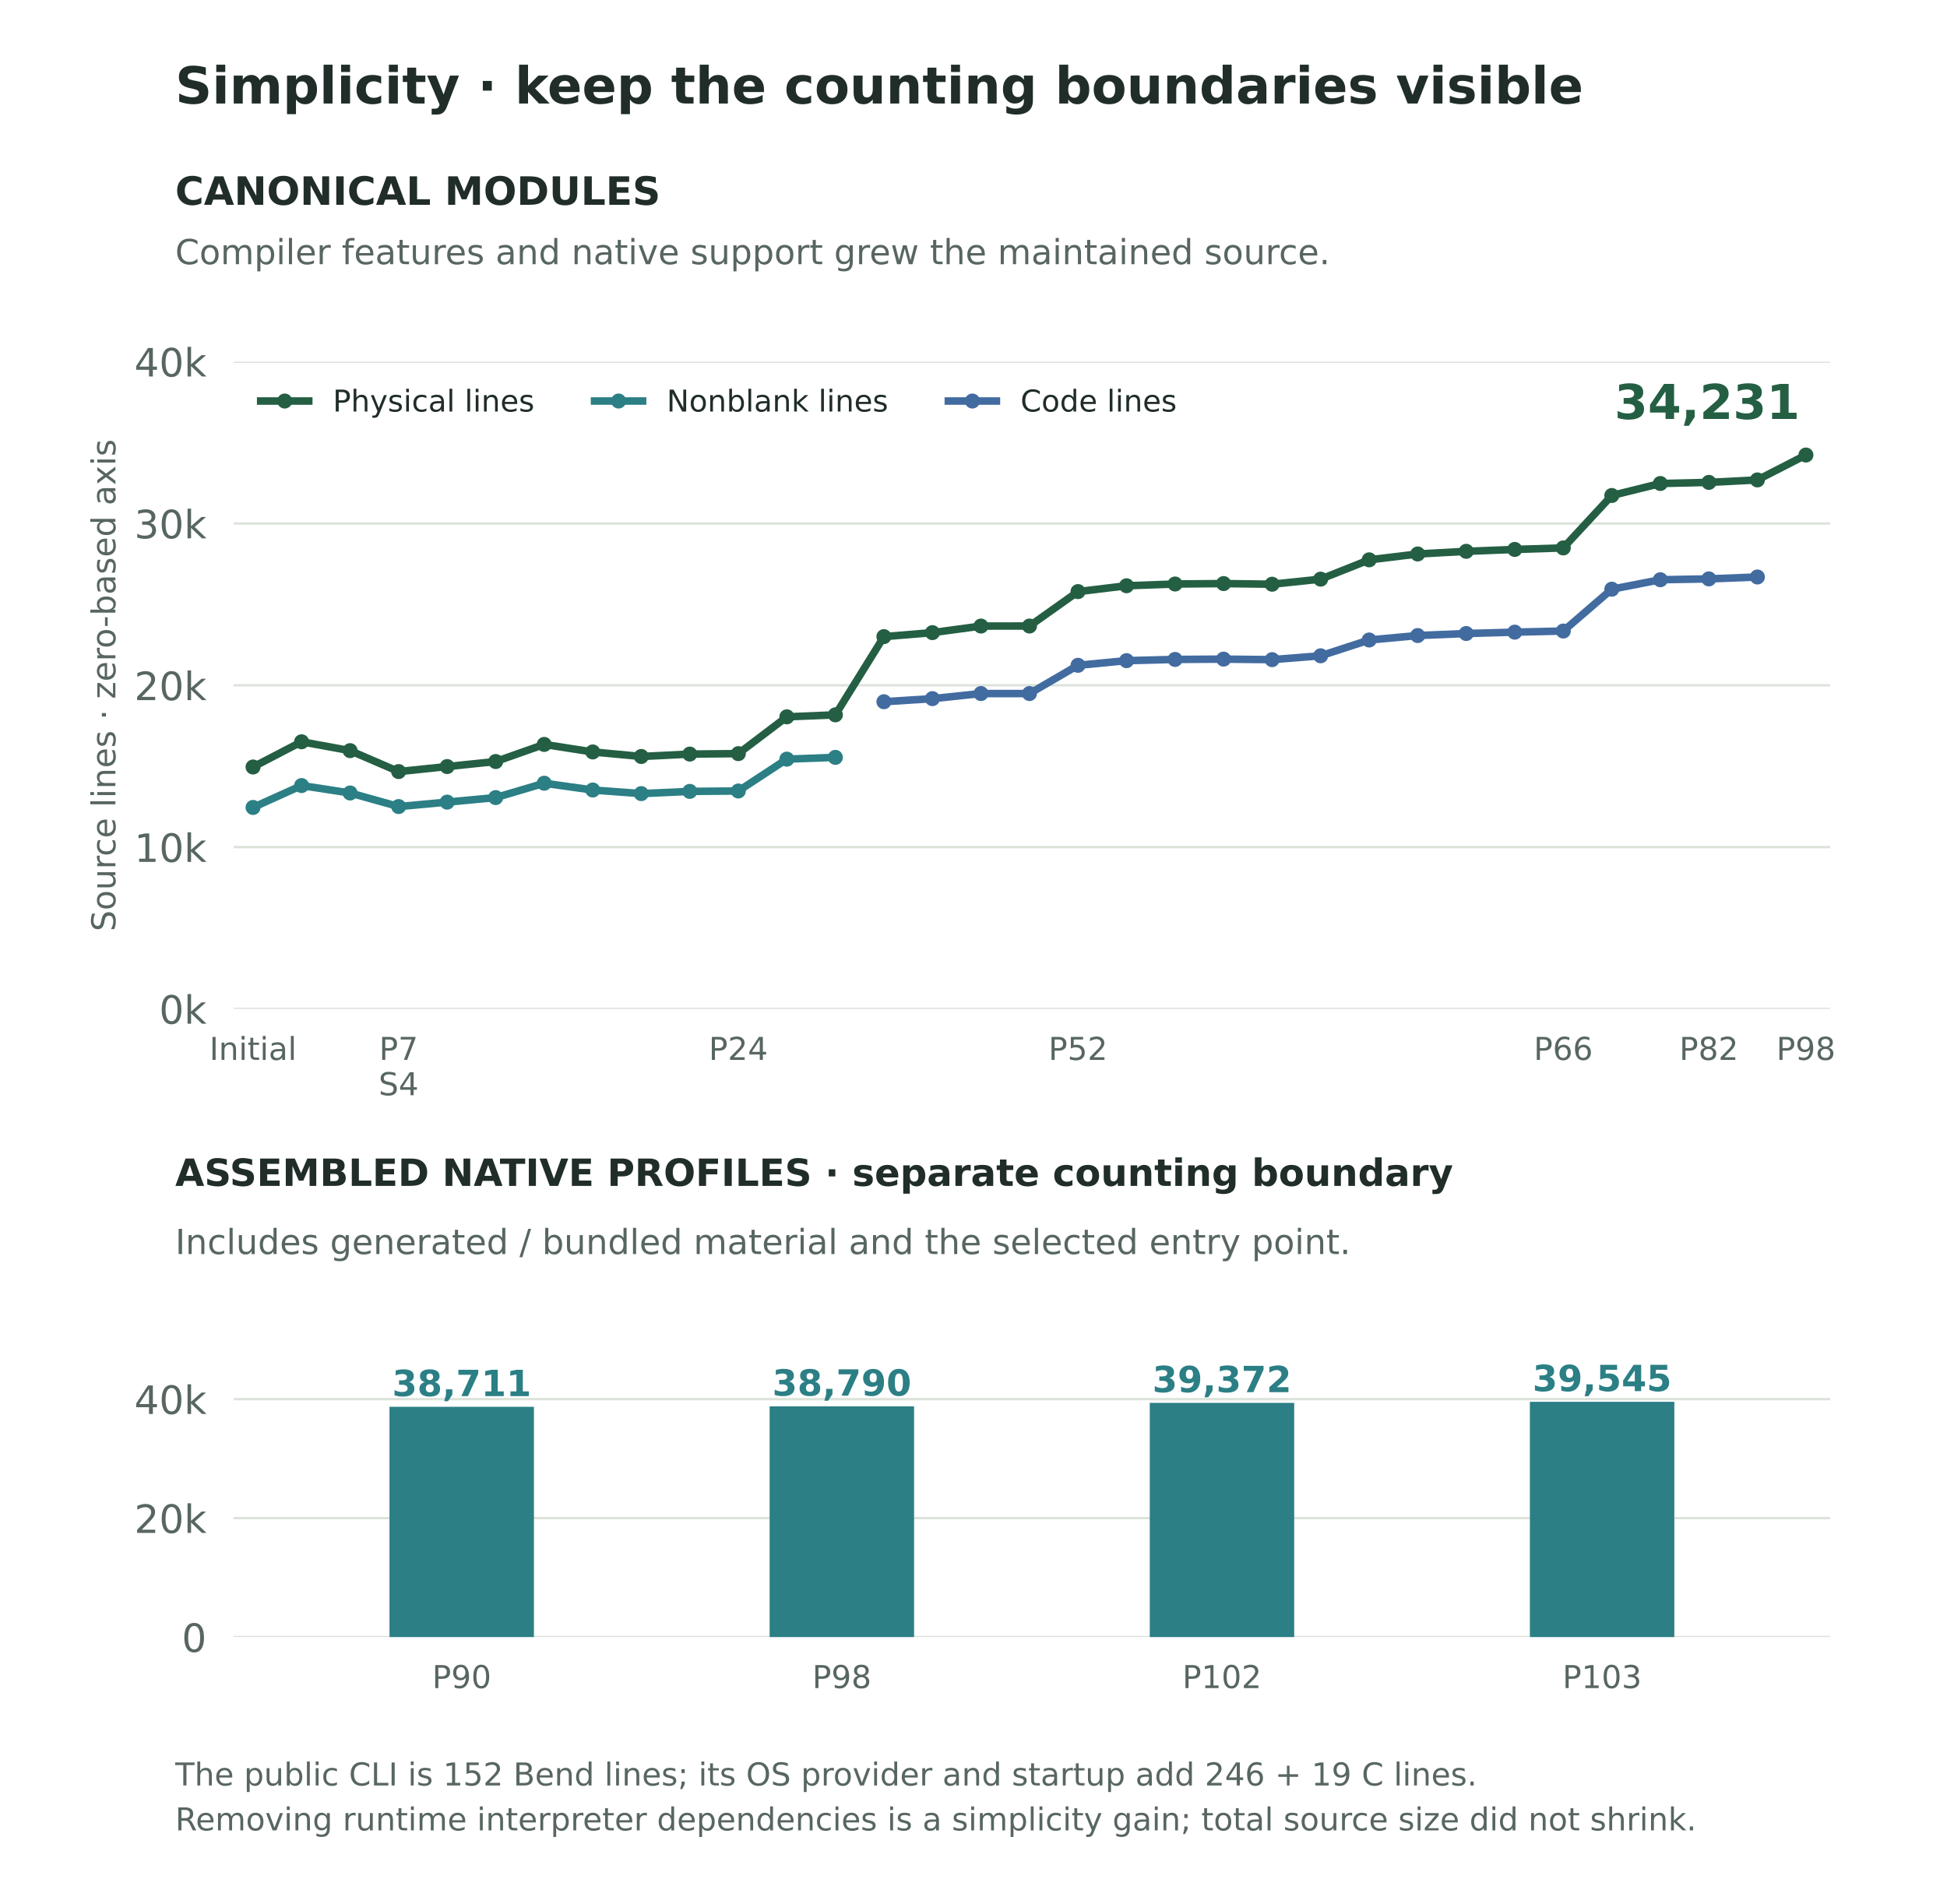
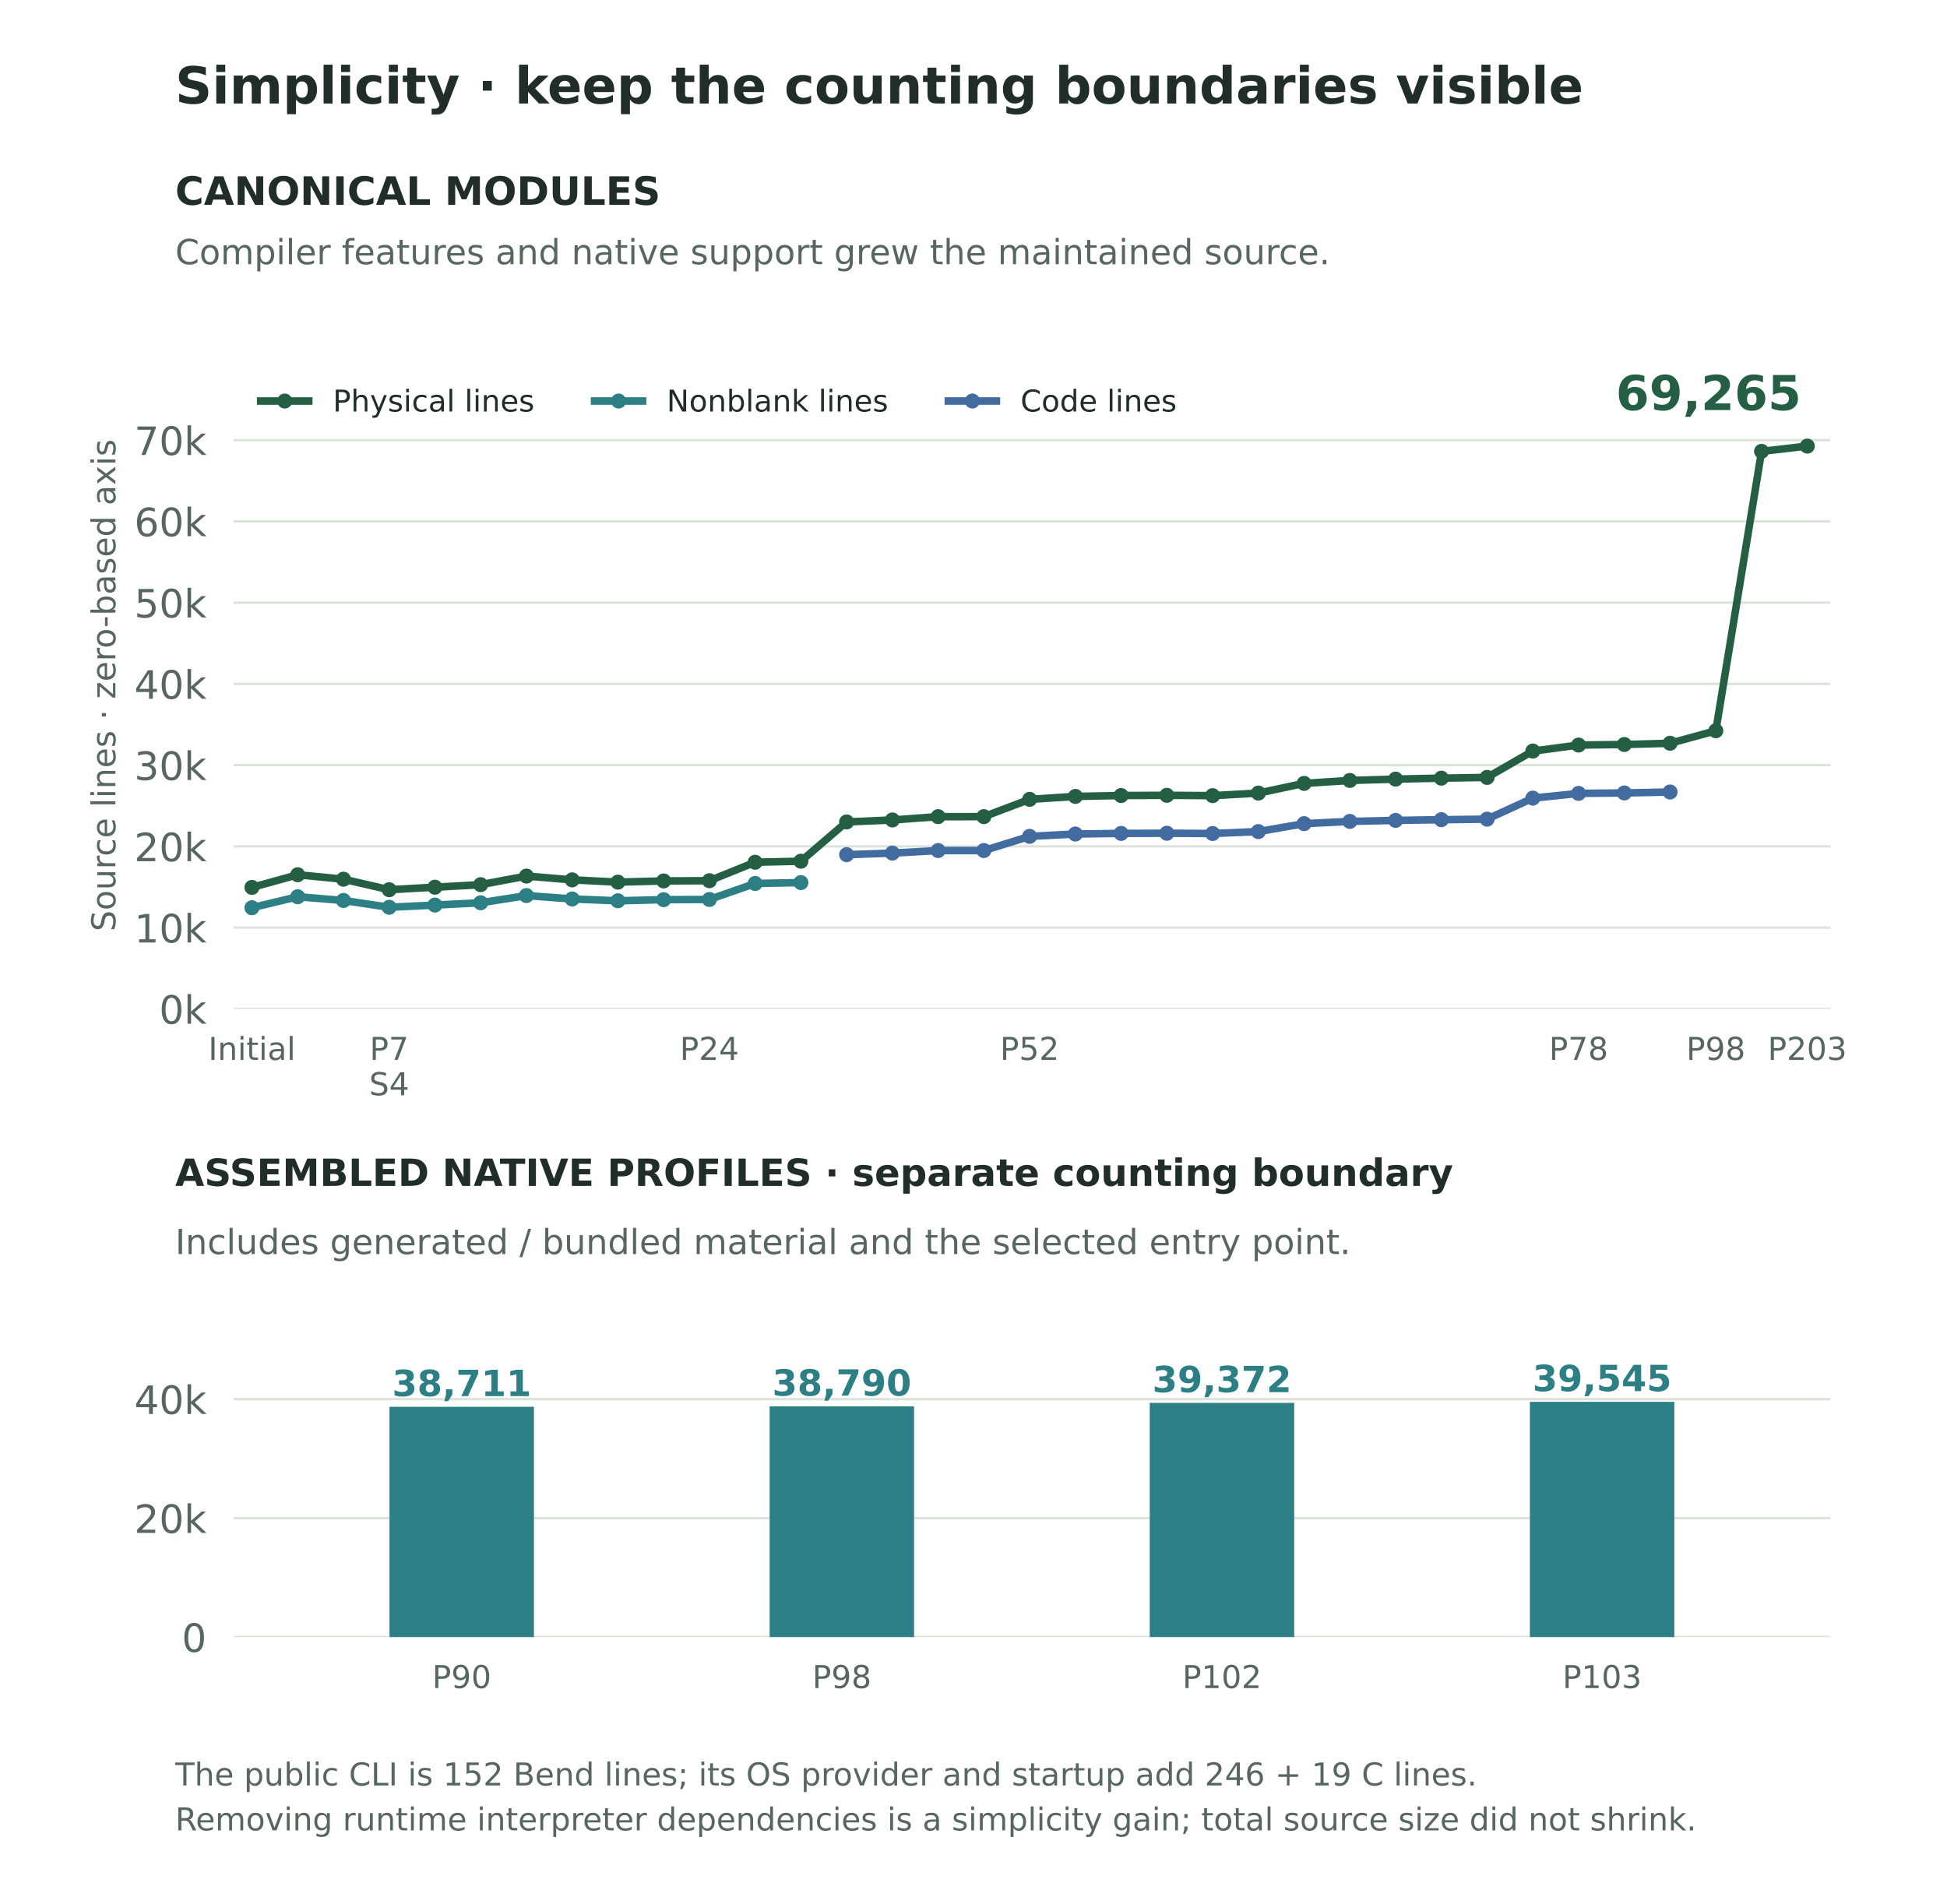
<svg xmlns="http://www.w3.org/2000/svg" xmlns:xlink="http://www.w3.org/1999/xlink" width="648pt" height="633.6pt" viewBox="0 0 648 633.6" version="1.1">
  <defs>
    <style type="text/css">*{stroke-linejoin: round; stroke-linecap: butt}</style>
  </defs>
  <g id="figure_1">
    <g id="patch_1">
      <path d="M 0 633.6  L 648 633.6  L 648 0  L 0 0  L 0 633.6  z " style="fill: none" />
    </g>
    <g id="axes_1">
      <g id="patch_2">
        <path d="M 77.76 335.808  L 609.12 335.808  L 609.12 120.384  L 77.76 120.384  L 77.76 335.808  z " style="fill: none" />
      </g>
      <g id="matplotlib.axis_1">
        <g id="xtick_1">
          <g id="line2d_1" />
          <g id="text_1">
-             <text style="fill: #586660; font: 10.5px 'DejaVu Sans'; text-anchor: middle" x="84.22" y="352.786" transform="rotate(-0 84.2203 352.7864)">Initial</text>
+             <text style="fill: #586660; font: 10.5px 'DejaVu Sans'; text-anchor: middle" x="83.85" y="352.786" transform="rotate(-0 83.85009 352.7864)">Initial</text>
          </g>
        </g>
        <g id="xtick_2">
          <g id="line2d_2" />
          <g id="text_2">
-             <text style="fill: #586660; font: 10.5px 'DejaVu Sans'" transform="translate(126.1667 352.7864)">P7</text>
-             <text style="fill: #586660; font: 10.5px 'DejaVu Sans'" transform="translate(125.9993 364.5441)">S4</text>
+             <text style="fill: #586660; font: 10.5px 'DejaVu Sans'" transform="translate(123.0198 352.7864)">P7</text>
+             <text style="fill: #586660; font: 10.5px 'DejaVu Sans'" transform="translate(122.8525 364.5441)">S4</text>
          </g>
        </g>
        <g id="xtick_3">
          <g id="line2d_3" />
          <g id="text_3">
-             <text style="fill: #586660; font: 10.5px 'DejaVu Sans'; text-anchor: middle" x="245.728" y="352.786" transform="rotate(-0 245.7279 352.7864)">P24</text>
+             <text style="fill: #586660; font: 10.5px 'DejaVu Sans'; text-anchor: middle" x="236.102" y="352.786" transform="rotate(-0 236.1022 352.7864)">P24</text>
          </g>
        </g>
        <g id="xtick_4">
          <g id="line2d_4" />
          <g id="text_4">
-             <text style="fill: #586660; font: 10.5px 'DejaVu Sans'; text-anchor: middle" x="358.783" y="352.786" transform="rotate(-0 358.7832 352.7864)">P52</text>
+             <text style="fill: #586660; font: 10.5px 'DejaVu Sans'; text-anchor: middle" x="342.679" y="352.786" transform="rotate(-0 342.6787 352.7864)">P52</text>
          </g>
        </g>
        <g id="xtick_5">
          <g id="line2d_5" />
          <g id="text_5">
-             <text style="fill: #586660; font: 10.5px 'DejaVu Sans'; text-anchor: middle" x="520.291" y="352.786" transform="rotate(-0 520.2908 352.7864)">P66</text>
+             <text style="fill: #586660; font: 10.5px 'DejaVu Sans'; text-anchor: middle" x="525.381" y="352.786" transform="rotate(-0 525.3813 352.7864)">P78</text>
          </g>
        </g>
        <g id="xtick_6">
          <g id="line2d_6" />
          <g id="text_6">
-             <text style="fill: #586660; font: 10.5px 'DejaVu Sans'; text-anchor: middle" x="568.743" y="352.786" transform="rotate(-0 568.7431 352.7864)">P82</text>
+             <text style="fill: #586660; font: 10.5px 'DejaVu Sans'; text-anchor: middle" x="571.057" y="352.786" transform="rotate(-0 571.057 352.7864)">P98</text>
          </g>
        </g>
        <g id="xtick_7">
          <g id="line2d_7" />
          <g id="text_7">
-             <text style="fill: #586660; font: 10.5px 'DejaVu Sans'; text-anchor: middle" x="601.045" y="352.786" transform="rotate(-0 601.0446 352.7864)">P98</text>
+             <text style="fill: #586660; font: 10.5px 'DejaVu Sans'; text-anchor: middle" x="601.507" y="352.786" transform="rotate(-0 601.5074 352.7864)">P203</text>
          </g>
        </g>
      </g>
      <g id="matplotlib.axis_2">
        <g id="ytick_1">
          <g id="line2d_8">
            <path d="M 77.76 335.808  L 609.12 335.808  " clip-path="url(#p9c53bec03a)" style="fill: none; stroke: #dce3da; stroke-width: 0.8; stroke-linecap: square" />
          </g>
          <g id="line2d_9" />
          <g id="text_8">
            <text style="fill: #586660; font: 13px 'DejaVu Sans'; text-anchor: end" x="68.76" y="340.747" transform="rotate(-0 68.76 340.747)">0k</text>
          </g>
        </g>
        <g id="ytick_2">
          <g id="line2d_10">
-             <path d="M 77.76 281.952  L 609.12 281.952  " clip-path="url(#p9c53bec03a)" style="fill: none; stroke: #dce3da; stroke-width: 0.8; stroke-linecap: square" />
+             <path d="M 77.76 308.763  L 609.12 308.763  " clip-path="url(#p9c53bec03a)" style="fill: none; stroke: #dce3da; stroke-width: 0.8; stroke-linecap: square" />
          </g>
          <g id="line2d_11" />
          <g id="text_9">
-             <text style="fill: #586660; font: 13px 'DejaVu Sans'; text-anchor: end" x="68.76" y="286.891" transform="rotate(-0 68.76 286.891)">10k</text>
+             <text style="fill: #586660; font: 13px 'DejaVu Sans'; text-anchor: end" x="68.76" y="313.702" transform="rotate(-0 68.76 313.7023)">10k</text>
          </g>
        </g>
        <g id="ytick_3">
          <g id="line2d_12">
-             <path d="M 77.76 228.096  L 609.12 228.096  " clip-path="url(#p9c53bec03a)" style="fill: none; stroke: #dce3da; stroke-width: 0.8; stroke-linecap: square" />
+             <path d="M 77.76 281.719  L 609.12 281.719  " clip-path="url(#p9c53bec03a)" style="fill: none; stroke: #dce3da; stroke-width: 0.8; stroke-linecap: square" />
          </g>
          <g id="line2d_13" />
          <g id="text_10">
-             <text style="fill: #586660; font: 13px 'DejaVu Sans'; text-anchor: end" x="68.76" y="233.035" transform="rotate(-0 68.76 233.035)">20k</text>
+             <text style="fill: #586660; font: 13px 'DejaVu Sans'; text-anchor: end" x="68.76" y="286.658" transform="rotate(-0 68.76 286.6576)">20k</text>
          </g>
        </g>
        <g id="ytick_4">
          <g id="line2d_14">
-             <path d="M 77.76 174.24  L 609.12 174.24  " clip-path="url(#p9c53bec03a)" style="fill: none; stroke: #dce3da; stroke-width: 0.8; stroke-linecap: square" />
+             <path d="M 77.76 254.674  L 609.12 254.674  " clip-path="url(#p9c53bec03a)" style="fill: none; stroke: #dce3da; stroke-width: 0.8; stroke-linecap: square" />
          </g>
          <g id="line2d_15" />
          <g id="text_11">
-             <text style="fill: #586660; font: 13px 'DejaVu Sans'; text-anchor: end" x="68.76" y="179.179" transform="rotate(-0 68.76 179.179)">30k</text>
+             <text style="fill: #586660; font: 13px 'DejaVu Sans'; text-anchor: end" x="68.76" y="259.613" transform="rotate(-0 68.76 259.6128)">30k</text>
          </g>
        </g>
        <g id="ytick_5">
          <g id="line2d_16">
-             <path d="M 77.76 120.384  L 609.12 120.384  " clip-path="url(#p9c53bec03a)" style="fill: none; stroke: #dce3da; stroke-width: 0.8; stroke-linecap: square" />
+             <path d="M 77.76 227.629  L 609.12 227.629  " clip-path="url(#p9c53bec03a)" style="fill: none; stroke: #dce3da; stroke-width: 0.8; stroke-linecap: square" />
          </g>
          <g id="line2d_17" />
          <g id="text_12">
-             <text style="fill: #586660; font: 13px 'DejaVu Sans'; text-anchor: end" x="68.76" y="125.323" transform="rotate(-0 68.76 125.323)">40k</text>
-           </g>
-         </g>
-         <g id="text_13">
+             <text style="fill: #586660; font: 13px 'DejaVu Sans'; text-anchor: end" x="68.76" y="232.568" transform="rotate(-0 68.76 232.5681)">40k</text>
+           </g>
+         </g>
+         <g id="ytick_6">
+           <g id="line2d_18">
+             <path d="M 77.76 200.584  L 609.12 200.584  " clip-path="url(#p9c53bec03a)" style="fill: none; stroke: #dce3da; stroke-width: 0.8; stroke-linecap: square" />
+           </g>
+           <g id="line2d_19" />
+           <g id="text_13">
+             <text style="fill: #586660; font: 13px 'DejaVu Sans'; text-anchor: end" x="68.76" y="205.523" transform="rotate(-0 68.76 205.5234)">50k</text>
+           </g>
+         </g>
+         <g id="ytick_7">
+           <g id="line2d_20">
+             <path d="M 77.76 173.54  L 609.12 173.54  " clip-path="url(#p9c53bec03a)" style="fill: none; stroke: #dce3da; stroke-width: 0.8; stroke-linecap: square" />
+           </g>
+           <g id="line2d_21" />
+           <g id="text_14">
+             <text style="fill: #586660; font: 13px 'DejaVu Sans'; text-anchor: end" x="68.76" y="178.479" transform="rotate(-0 68.76 178.4787)">60k</text>
+           </g>
+         </g>
+         <g id="ytick_8">
+           <g id="line2d_22">
+             <path d="M 77.76 146.495  L 609.12 146.495  " clip-path="url(#p9c53bec03a)" style="fill: none; stroke: #dce3da; stroke-width: 0.8; stroke-linecap: square" />
+           </g>
+           <g id="line2d_23" />
+           <g id="text_15">
+             <text style="fill: #586660; font: 13px 'DejaVu Sans'; text-anchor: end" x="68.76" y="151.434" transform="rotate(-0 68.76 151.434)">70k</text>
+           </g>
+         </g>
+         <g id="text_16">
          <text style="fill: #586660; font: 11px 'DejaVu Sans'; text-anchor: middle" x="38.402" y="228.096" transform="rotate(-90 38.40203 228.096)">Source lines · zero-based axis</text>
        </g>
      </g>
-       <g id="line2d_18">
-         <path d="M 84.22 255.293  L 100.371 246.897  L 116.522 249.848  L 132.673 256.817  L 148.823 255.148  L 164.974 253.473  L 181.125 247.78  L 197.276 250.285  L 213.426 251.793  L 229.577 250.996  L 245.728 250.845  L 261.879 238.598  L 278.029 237.93  L 294.18 211.902  L 310.331 210.571  L 326.482 208.385  L 342.632 208.374  L 358.783 196.913  L 374.934 194.969  L 391.085 194.388  L 407.236 194.242  L 423.386 194.458  L 439.537 192.766  L 455.688 186.341  L 471.839 184.392  L 487.989 183.509  L 504.14 182.879  L 520.291 182.372  L 536.442 164.923  L 552.592 160.932  L 568.743 160.561  L 584.894 159.742  L 601.045 151.454  " clip-path="url(#p9c53bec03a)" style="fill: none; stroke: #245f43; stroke-width: 2.5; stroke-linecap: square" />
+       <g id="line2d_24">
+         <path d="M 83.85 295.376  L 99.075 291.16  L 114.301 292.642  L 129.526 296.142  L 144.751 295.303  L 159.976 294.462  L 175.201 291.603  L 190.427 292.861  L 205.652 293.618  L 220.877 293.218  L 236.102 293.142  L 251.327 286.992  L 266.553 286.657  L 281.778 273.586  L 297.003 272.918  L 312.228 271.82  L 327.454 271.815  L 342.679 266.06  L 357.904 265.083  L 373.129 264.791  L 388.354 264.718  L 403.58 264.826  L 418.805 263.977  L 434.03 260.751  L 449.255 259.772  L 464.48 259.328  L 479.706 259.012  L 494.931 258.758  L 510.156 249.995  L 525.381 247.991  L 540.607 247.804  L 555.832 247.393  L 571.057 243.231  L 586.282 150.23  L 601.507 148.483  " clip-path="url(#p9c53bec03a)" style="fill: none; stroke: #245f43; stroke-width: 2.5; stroke-linecap: square" />
        <defs>
          <path id="m042e8062fe" d="M 0 2  C 0.53 2 1.039 1.789 1.414 1.414  C 1.789 1.039 2 0.53 2 0  C 2 -0.53 1.789 -1.039 1.414 -1.414  C 1.039 -1.789 0.53 -2 0 -2  C -0.53 -2 -1.039 -1.789 -1.414 -1.414  C -1.789 -1.039 -2 -0.53 -2 0  C -2 0.53 -1.789 1.039 -1.414 1.414  C -1.039 1.789 -0.53 2 0 2  z " style="stroke: #245f43" />
        </defs>
        <g clip-path="url(#p9c53bec03a)">
-           <use xlink:href="#m042e8062fe" x="84.22" y="255.293" style="fill: #245f43; stroke: #245f43" />
-           <use xlink:href="#m042e8062fe" x="100.371" y="246.897" style="fill: #245f43; stroke: #245f43" />
-           <use xlink:href="#m042e8062fe" x="116.522" y="249.848" style="fill: #245f43; stroke: #245f43" />
-           <use xlink:href="#m042e8062fe" x="132.673" y="256.817" style="fill: #245f43; stroke: #245f43" />
-           <use xlink:href="#m042e8062fe" x="148.823" y="255.148" style="fill: #245f43; stroke: #245f43" />
-           <use xlink:href="#m042e8062fe" x="164.974" y="253.473" style="fill: #245f43; stroke: #245f43" />
-           <use xlink:href="#m042e8062fe" x="181.125" y="247.78" style="fill: #245f43; stroke: #245f43" />
-           <use xlink:href="#m042e8062fe" x="197.276" y="250.285" style="fill: #245f43; stroke: #245f43" />
-           <use xlink:href="#m042e8062fe" x="213.426" y="251.793" style="fill: #245f43; stroke: #245f43" />
-           <use xlink:href="#m042e8062fe" x="229.577" y="250.996" style="fill: #245f43; stroke: #245f43" />
-           <use xlink:href="#m042e8062fe" x="245.728" y="250.845" style="fill: #245f43; stroke: #245f43" />
-           <use xlink:href="#m042e8062fe" x="261.879" y="238.598" style="fill: #245f43; stroke: #245f43" />
-           <use xlink:href="#m042e8062fe" x="278.029" y="237.93" style="fill: #245f43; stroke: #245f43" />
-           <use xlink:href="#m042e8062fe" x="294.18" y="211.902" style="fill: #245f43; stroke: #245f43" />
-           <use xlink:href="#m042e8062fe" x="310.331" y="210.571" style="fill: #245f43; stroke: #245f43" />
-           <use xlink:href="#m042e8062fe" x="326.482" y="208.385" style="fill: #245f43; stroke: #245f43" />
-           <use xlink:href="#m042e8062fe" x="342.632" y="208.374" style="fill: #245f43; stroke: #245f43" />
-           <use xlink:href="#m042e8062fe" x="358.783" y="196.913" style="fill: #245f43; stroke: #245f43" />
-           <use xlink:href="#m042e8062fe" x="374.934" y="194.969" style="fill: #245f43; stroke: #245f43" />
-           <use xlink:href="#m042e8062fe" x="391.085" y="194.388" style="fill: #245f43; stroke: #245f43" />
-           <use xlink:href="#m042e8062fe" x="407.236" y="194.242" style="fill: #245f43; stroke: #245f43" />
-           <use xlink:href="#m042e8062fe" x="423.386" y="194.458" style="fill: #245f43; stroke: #245f43" />
-           <use xlink:href="#m042e8062fe" x="439.537" y="192.766" style="fill: #245f43; stroke: #245f43" />
-           <use xlink:href="#m042e8062fe" x="455.688" y="186.341" style="fill: #245f43; stroke: #245f43" />
-           <use xlink:href="#m042e8062fe" x="471.839" y="184.392" style="fill: #245f43; stroke: #245f43" />
-           <use xlink:href="#m042e8062fe" x="487.989" y="183.509" style="fill: #245f43; stroke: #245f43" />
-           <use xlink:href="#m042e8062fe" x="504.14" y="182.879" style="fill: #245f43; stroke: #245f43" />
-           <use xlink:href="#m042e8062fe" x="520.291" y="182.372" style="fill: #245f43; stroke: #245f43" />
-           <use xlink:href="#m042e8062fe" x="536.442" y="164.923" style="fill: #245f43; stroke: #245f43" />
-           <use xlink:href="#m042e8062fe" x="552.592" y="160.932" style="fill: #245f43; stroke: #245f43" />
-           <use xlink:href="#m042e8062fe" x="568.743" y="160.561" style="fill: #245f43; stroke: #245f43" />
-           <use xlink:href="#m042e8062fe" x="584.894" y="159.742" style="fill: #245f43; stroke: #245f43" />
-           <use xlink:href="#m042e8062fe" x="601.045" y="151.454" style="fill: #245f43; stroke: #245f43" />
-         </g>
-       </g>
-       <g id="line2d_19">
-         <path d="M 84.22 268.757  L 100.371 261.471  L 116.522 263.948  L 132.673 268.461  L 148.823 266.985  L 164.974 265.477  L 181.125 260.695  L 197.276 262.957  L 213.426 264.153  L 229.577 263.415  L 245.728 263.28  L 261.879 252.676  L 278.029 252.089  " clip-path="url(#p9c53bec03a)" style="fill: none; stroke: #2b7f85; stroke-width: 2.5; stroke-linecap: square" />
+           <use xlink:href="#m042e8062fe" x="83.85" y="295.376" style="fill: #245f43; stroke: #245f43" />
+           <use xlink:href="#m042e8062fe" x="99.075" y="291.16" style="fill: #245f43; stroke: #245f43" />
+           <use xlink:href="#m042e8062fe" x="114.301" y="292.642" style="fill: #245f43; stroke: #245f43" />
+           <use xlink:href="#m042e8062fe" x="129.526" y="296.142" style="fill: #245f43; stroke: #245f43" />
+           <use xlink:href="#m042e8062fe" x="144.751" y="295.303" style="fill: #245f43; stroke: #245f43" />
+           <use xlink:href="#m042e8062fe" x="159.976" y="294.462" style="fill: #245f43; stroke: #245f43" />
+           <use xlink:href="#m042e8062fe" x="175.201" y="291.603" style="fill: #245f43; stroke: #245f43" />
+           <use xlink:href="#m042e8062fe" x="190.427" y="292.861" style="fill: #245f43; stroke: #245f43" />
+           <use xlink:href="#m042e8062fe" x="205.652" y="293.618" style="fill: #245f43; stroke: #245f43" />
+           <use xlink:href="#m042e8062fe" x="220.877" y="293.218" style="fill: #245f43; stroke: #245f43" />
+           <use xlink:href="#m042e8062fe" x="236.102" y="293.142" style="fill: #245f43; stroke: #245f43" />
+           <use xlink:href="#m042e8062fe" x="251.327" y="286.992" style="fill: #245f43; stroke: #245f43" />
+           <use xlink:href="#m042e8062fe" x="266.553" y="286.657" style="fill: #245f43; stroke: #245f43" />
+           <use xlink:href="#m042e8062fe" x="281.778" y="273.586" style="fill: #245f43; stroke: #245f43" />
+           <use xlink:href="#m042e8062fe" x="297.003" y="272.918" style="fill: #245f43; stroke: #245f43" />
+           <use xlink:href="#m042e8062fe" x="312.228" y="271.82" style="fill: #245f43; stroke: #245f43" />
+           <use xlink:href="#m042e8062fe" x="327.454" y="271.815" style="fill: #245f43; stroke: #245f43" />
+           <use xlink:href="#m042e8062fe" x="342.679" y="266.06" style="fill: #245f43; stroke: #245f43" />
+           <use xlink:href="#m042e8062fe" x="357.904" y="265.083" style="fill: #245f43; stroke: #245f43" />
+           <use xlink:href="#m042e8062fe" x="373.129" y="264.791" style="fill: #245f43; stroke: #245f43" />
+           <use xlink:href="#m042e8062fe" x="388.354" y="264.718" style="fill: #245f43; stroke: #245f43" />
+           <use xlink:href="#m042e8062fe" x="403.58" y="264.826" style="fill: #245f43; stroke: #245f43" />
+           <use xlink:href="#m042e8062fe" x="418.805" y="263.977" style="fill: #245f43; stroke: #245f43" />
+           <use xlink:href="#m042e8062fe" x="434.03" y="260.751" style="fill: #245f43; stroke: #245f43" />
+           <use xlink:href="#m042e8062fe" x="449.255" y="259.772" style="fill: #245f43; stroke: #245f43" />
+           <use xlink:href="#m042e8062fe" x="464.48" y="259.328" style="fill: #245f43; stroke: #245f43" />
+           <use xlink:href="#m042e8062fe" x="479.706" y="259.012" style="fill: #245f43; stroke: #245f43" />
+           <use xlink:href="#m042e8062fe" x="494.931" y="258.758" style="fill: #245f43; stroke: #245f43" />
+           <use xlink:href="#m042e8062fe" x="510.156" y="249.995" style="fill: #245f43; stroke: #245f43" />
+           <use xlink:href="#m042e8062fe" x="525.381" y="247.991" style="fill: #245f43; stroke: #245f43" />
+           <use xlink:href="#m042e8062fe" x="540.607" y="247.804" style="fill: #245f43; stroke: #245f43" />
+           <use xlink:href="#m042e8062fe" x="555.832" y="247.393" style="fill: #245f43; stroke: #245f43" />
+           <use xlink:href="#m042e8062fe" x="571.057" y="243.231" style="fill: #245f43; stroke: #245f43" />
+           <use xlink:href="#m042e8062fe" x="586.282" y="150.23" style="fill: #245f43; stroke: #245f43" />
+           <use xlink:href="#m042e8062fe" x="601.507" y="148.483" style="fill: #245f43; stroke: #245f43" />
+         </g>
+       </g>
+       <g id="line2d_25">
+         <path d="M 83.85 302.137  L 99.075 298.478  L 114.301 299.722  L 129.526 301.989  L 144.751 301.248  L 159.976 300.49  L 175.201 298.089  L 190.427 299.225  L 205.652 299.825  L 220.877 299.454  L 236.102 299.387  L 251.327 294.062  L 266.553 293.767  " clip-path="url(#p9c53bec03a)" style="fill: none; stroke: #2b7f85; stroke-width: 2.5; stroke-linecap: square" />
        <defs>
          <path id="m75dac81130" d="M 0 2  C 0.53 2 1.039 1.789 1.414 1.414  C 1.789 1.039 2 0.53 2 0  C 2 -0.53 1.789 -1.039 1.414 -1.414  C 1.039 -1.789 0.53 -2 0 -2  C -0.53 -2 -1.039 -1.789 -1.414 -1.414  C -1.789 -1.039 -2 -0.53 -2 0  C -2 0.53 -1.789 1.039 -1.414 1.414  C -1.039 1.789 -0.53 2 0 2  z " style="stroke: #2b7f85" />
        </defs>
        <g clip-path="url(#p9c53bec03a)">
-           <use xlink:href="#m75dac81130" x="84.22" y="268.757" style="fill: #2b7f85; stroke: #2b7f85" />
-           <use xlink:href="#m75dac81130" x="100.371" y="261.471" style="fill: #2b7f85; stroke: #2b7f85" />
-           <use xlink:href="#m75dac81130" x="116.522" y="263.948" style="fill: #2b7f85; stroke: #2b7f85" />
-           <use xlink:href="#m75dac81130" x="132.673" y="268.461" style="fill: #2b7f85; stroke: #2b7f85" />
-           <use xlink:href="#m75dac81130" x="148.823" y="266.985" style="fill: #2b7f85; stroke: #2b7f85" />
-           <use xlink:href="#m75dac81130" x="164.974" y="265.477" style="fill: #2b7f85; stroke: #2b7f85" />
-           <use xlink:href="#m75dac81130" x="181.125" y="260.695" style="fill: #2b7f85; stroke: #2b7f85" />
-           <use xlink:href="#m75dac81130" x="197.276" y="262.957" style="fill: #2b7f85; stroke: #2b7f85" />
-           <use xlink:href="#m75dac81130" x="213.426" y="264.153" style="fill: #2b7f85; stroke: #2b7f85" />
-           <use xlink:href="#m75dac81130" x="229.577" y="263.415" style="fill: #2b7f85; stroke: #2b7f85" />
-           <use xlink:href="#m75dac81130" x="245.728" y="263.28" style="fill: #2b7f85; stroke: #2b7f85" />
-           <use xlink:href="#m75dac81130" x="261.879" y="252.676" style="fill: #2b7f85; stroke: #2b7f85" />
-           <use xlink:href="#m75dac81130" x="278.029" y="252.089" style="fill: #2b7f85; stroke: #2b7f85" />
-         </g>
-       </g>
-       <g id="line2d_20">
-         <path d="M 294.18 233.573  L 310.331 232.539  L 326.482 230.848  L 342.632 230.848  L 358.783 221.445  L 374.934 219.894  L 391.085 219.49  L 407.236 219.387  L 423.386 219.56  L 439.537 218.278  L 455.688 213.022  L 471.839 211.535  L 487.989 210.867  L 504.14 210.41  L 520.291 210.038  L 536.442 196.111  L 552.592 192.966  L 568.743 192.68  L 584.894 192.05  " clip-path="url(#p9c53bec03a)" style="fill: none; stroke: #426ba0; stroke-width: 2.5; stroke-linecap: square" />
+           <use xlink:href="#m75dac81130" x="83.85" y="302.137" style="fill: #2b7f85; stroke: #2b7f85" />
+           <use xlink:href="#m75dac81130" x="99.075" y="298.478" style="fill: #2b7f85; stroke: #2b7f85" />
+           <use xlink:href="#m75dac81130" x="114.301" y="299.722" style="fill: #2b7f85; stroke: #2b7f85" />
+           <use xlink:href="#m75dac81130" x="129.526" y="301.989" style="fill: #2b7f85; stroke: #2b7f85" />
+           <use xlink:href="#m75dac81130" x="144.751" y="301.248" style="fill: #2b7f85; stroke: #2b7f85" />
+           <use xlink:href="#m75dac81130" x="159.976" y="300.49" style="fill: #2b7f85; stroke: #2b7f85" />
+           <use xlink:href="#m75dac81130" x="175.201" y="298.089" style="fill: #2b7f85; stroke: #2b7f85" />
+           <use xlink:href="#m75dac81130" x="190.427" y="299.225" style="fill: #2b7f85; stroke: #2b7f85" />
+           <use xlink:href="#m75dac81130" x="205.652" y="299.825" style="fill: #2b7f85; stroke: #2b7f85" />
+           <use xlink:href="#m75dac81130" x="220.877" y="299.454" style="fill: #2b7f85; stroke: #2b7f85" />
+           <use xlink:href="#m75dac81130" x="236.102" y="299.387" style="fill: #2b7f85; stroke: #2b7f85" />
+           <use xlink:href="#m75dac81130" x="251.327" y="294.062" style="fill: #2b7f85; stroke: #2b7f85" />
+           <use xlink:href="#m75dac81130" x="266.553" y="293.767" style="fill: #2b7f85; stroke: #2b7f85" />
+         </g>
+       </g>
+       <g id="line2d_26">
+         <path d="M 281.778 284.469  L 297.003 283.95  L 312.228 283.101  L 327.454 283.101  L 342.679 278.379  L 357.904 277.6  L 373.129 277.397  L 388.354 277.345  L 403.58 277.432  L 418.805 276.788  L 434.03 274.149  L 449.255 273.402  L 464.48 273.067  L 479.706 272.837  L 494.931 272.65  L 510.156 265.657  L 525.381 264.077  L 540.607 263.934  L 555.832 263.618  " clip-path="url(#p9c53bec03a)" style="fill: none; stroke: #426ba0; stroke-width: 2.5; stroke-linecap: square" />
        <defs>
          <path id="mcadac58a75" d="M 0 2  C 0.53 2 1.039 1.789 1.414 1.414  C 1.789 1.039 2 0.53 2 0  C 2 -0.53 1.789 -1.039 1.414 -1.414  C 1.039 -1.789 0.53 -2 0 -2  C -0.53 -2 -1.039 -1.789 -1.414 -1.414  C -1.789 -1.039 -2 -0.53 -2 0  C -2 0.53 -1.789 1.039 -1.414 1.414  C -1.039 1.789 -0.53 2 0 2  z " style="stroke: #426ba0" />
        </defs>
        <g clip-path="url(#p9c53bec03a)">
-           <use xlink:href="#mcadac58a75" x="294.18" y="233.573" style="fill: #426ba0; stroke: #426ba0" />
-           <use xlink:href="#mcadac58a75" x="310.331" y="232.539" style="fill: #426ba0; stroke: #426ba0" />
-           <use xlink:href="#mcadac58a75" x="326.482" y="230.848" style="fill: #426ba0; stroke: #426ba0" />
-           <use xlink:href="#mcadac58a75" x="342.632" y="230.848" style="fill: #426ba0; stroke: #426ba0" />
-           <use xlink:href="#mcadac58a75" x="358.783" y="221.445" style="fill: #426ba0; stroke: #426ba0" />
-           <use xlink:href="#mcadac58a75" x="374.934" y="219.894" style="fill: #426ba0; stroke: #426ba0" />
-           <use xlink:href="#mcadac58a75" x="391.085" y="219.49" style="fill: #426ba0; stroke: #426ba0" />
-           <use xlink:href="#mcadac58a75" x="407.236" y="219.387" style="fill: #426ba0; stroke: #426ba0" />
-           <use xlink:href="#mcadac58a75" x="423.386" y="219.56" style="fill: #426ba0; stroke: #426ba0" />
-           <use xlink:href="#mcadac58a75" x="439.537" y="218.278" style="fill: #426ba0; stroke: #426ba0" />
-           <use xlink:href="#mcadac58a75" x="455.688" y="213.022" style="fill: #426ba0; stroke: #426ba0" />
-           <use xlink:href="#mcadac58a75" x="471.839" y="211.535" style="fill: #426ba0; stroke: #426ba0" />
-           <use xlink:href="#mcadac58a75" x="487.989" y="210.867" style="fill: #426ba0; stroke: #426ba0" />
-           <use xlink:href="#mcadac58a75" x="504.14" y="210.41" style="fill: #426ba0; stroke: #426ba0" />
-           <use xlink:href="#mcadac58a75" x="520.291" y="210.038" style="fill: #426ba0; stroke: #426ba0" />
-           <use xlink:href="#mcadac58a75" x="536.442" y="196.111" style="fill: #426ba0; stroke: #426ba0" />
-           <use xlink:href="#mcadac58a75" x="552.592" y="192.966" style="fill: #426ba0; stroke: #426ba0" />
-           <use xlink:href="#mcadac58a75" x="568.743" y="192.68" style="fill: #426ba0; stroke: #426ba0" />
-           <use xlink:href="#mcadac58a75" x="584.894" y="192.05" style="fill: #426ba0; stroke: #426ba0" />
-         </g>
-       </g>
-       <g id="text_14">
-         <text style="fill: #245f43; font: 700 16px 'DejaVu Sans'; text-anchor: end" x="599.045" y="139.454" transform="rotate(-0 599.0446 139.4535)">34,231</text>
+           <use xlink:href="#mcadac58a75" x="281.778" y="284.469" style="fill: #426ba0; stroke: #426ba0" />
+           <use xlink:href="#mcadac58a75" x="297.003" y="283.95" style="fill: #426ba0; stroke: #426ba0" />
+           <use xlink:href="#mcadac58a75" x="312.228" y="283.101" style="fill: #426ba0; stroke: #426ba0" />
+           <use xlink:href="#mcadac58a75" x="327.454" y="283.101" style="fill: #426ba0; stroke: #426ba0" />
+           <use xlink:href="#mcadac58a75" x="342.679" y="278.379" style="fill: #426ba0; stroke: #426ba0" />
+           <use xlink:href="#mcadac58a75" x="357.904" y="277.6" style="fill: #426ba0; stroke: #426ba0" />
+           <use xlink:href="#mcadac58a75" x="373.129" y="277.397" style="fill: #426ba0; stroke: #426ba0" />
+           <use xlink:href="#mcadac58a75" x="388.354" y="277.345" style="fill: #426ba0; stroke: #426ba0" />
+           <use xlink:href="#mcadac58a75" x="403.58" y="277.432" style="fill: #426ba0; stroke: #426ba0" />
+           <use xlink:href="#mcadac58a75" x="418.805" y="276.788" style="fill: #426ba0; stroke: #426ba0" />
+           <use xlink:href="#mcadac58a75" x="434.03" y="274.149" style="fill: #426ba0; stroke: #426ba0" />
+           <use xlink:href="#mcadac58a75" x="449.255" y="273.402" style="fill: #426ba0; stroke: #426ba0" />
+           <use xlink:href="#mcadac58a75" x="464.48" y="273.067" style="fill: #426ba0; stroke: #426ba0" />
+           <use xlink:href="#mcadac58a75" x="479.706" y="272.837" style="fill: #426ba0; stroke: #426ba0" />
+           <use xlink:href="#mcadac58a75" x="494.931" y="272.65" style="fill: #426ba0; stroke: #426ba0" />
+           <use xlink:href="#mcadac58a75" x="510.156" y="265.657" style="fill: #426ba0; stroke: #426ba0" />
+           <use xlink:href="#mcadac58a75" x="525.381" y="264.077" style="fill: #426ba0; stroke: #426ba0" />
+           <use xlink:href="#mcadac58a75" x="540.607" y="263.934" style="fill: #426ba0; stroke: #426ba0" />
+           <use xlink:href="#mcadac58a75" x="555.832" y="263.618" style="fill: #426ba0; stroke: #426ba0" />
+         </g>
+       </g>
+       <g id="text_17">
+         <text style="fill: #245f43; font: 700 16px 'DejaVu Sans'; text-anchor: end" x="599.507" y="136.483" transform="rotate(-0 599.5074 136.4828)">69,265</text>
      </g>
      <g id="legend_1">
-         <g id="line2d_21">
+         <g id="line2d_27">
          <path d="M 86.76 133.482  L 94.76 133.482  L 102.76 133.482  " style="fill: none; stroke: #245f43; stroke-width: 2.5; stroke-linecap: square" />
          <g>
            <use xlink:href="#m042e8062fe" x="94.76" y="133.482" style="fill: #245f43; stroke: #245f43" />
          </g>
        </g>
-         <g id="text_15">
+         <g id="text_18">
          <text style="fill: #202d29; font: 10px 'DejaVu Sans'; text-anchor: start" x="110.76" y="136.982" transform="rotate(-0 110.76 136.9824)">Physical lines</text>
        </g>
-         <g id="line2d_22">
+         <g id="line2d_28">
          <path d="M 197.873 133.482  L 205.873 133.482  L 213.873 133.482  " style="fill: none; stroke: #2b7f85; stroke-width: 2.5; stroke-linecap: square" />
          <g>
            <use xlink:href="#m75dac81130" x="205.873" y="133.482" style="fill: #2b7f85; stroke: #2b7f85" />
          </g>
        </g>
-         <g id="text_16">
+         <g id="text_19">
          <text style="fill: #202d29; font: 10px 'DejaVu Sans'; text-anchor: start" x="221.873" y="136.982" transform="rotate(-0 221.8725 136.9824)">Nonblank lines</text>
        </g>
-         <g id="line2d_23">
+         <g id="line2d_29">
          <path d="M 315.627 133.482  L 323.627 133.482  L 331.627 133.482  " style="fill: none; stroke: #426ba0; stroke-width: 2.5; stroke-linecap: square" />
          <g>
            <use xlink:href="#mcadac58a75" x="323.627" y="133.482" style="fill: #426ba0; stroke: #426ba0" />
          </g>
        </g>
-         <g id="text_17">
+         <g id="text_20">
          <text style="fill: #202d29; font: 10px 'DejaVu Sans'; text-anchor: start" x="339.627" y="136.982" transform="rotate(-0 339.6272 136.9824)">Code lines</text>
        </g>
      </g>
    </g>
    <g id="axes_2">
      <g id="patch_3">
        <path d="M 77.76 544.896  L 609.12 544.896  L 609.12 449.856  L 77.76 449.856  L 77.76 544.896  z " style="fill: none" />
      </g>
      <g id="matplotlib.axis_3">
        <g id="xtick_8">
-           <g id="line2d_24" />
-           <g id="text_18">
+           <g id="line2d_30" />
+           <g id="text_21">
            <text style="fill: #586660; font: 10.5px 'DejaVu Sans'; text-anchor: middle" x="153.669" y="561.874" transform="rotate(-0 153.6686 561.8744)">P90</text>
          </g>
        </g>
        <g id="xtick_9">
-           <g id="line2d_25" />
-           <g id="text_19">
+           <g id="line2d_31" />
+           <g id="text_22">
            <text style="fill: #586660; font: 10.5px 'DejaVu Sans'; text-anchor: middle" x="280.183" y="561.874" transform="rotate(-0 280.1829 561.8744)">P98</text>
          </g>
        </g>
        <g id="xtick_10">
-           <g id="line2d_26" />
-           <g id="text_20">
+           <g id="line2d_32" />
+           <g id="text_23">
            <text style="fill: #586660; font: 10.5px 'DejaVu Sans'; text-anchor: middle" x="406.697" y="561.874" transform="rotate(-0 406.6971 561.8744)">P102</text>
          </g>
        </g>
        <g id="xtick_11">
-           <g id="line2d_27" />
-           <g id="text_21">
-             <text style="fill: #586660; font: 10.5px 'DejaVu Sans'; text-anchor: middle" x="533.211" y="561.874" transform="rotate(-0 533.2114 561.8744)">P103</text>
-           </g>
-         </g>
-       </g>
-       <g id="matplotlib.axis_4">
-         <g id="ytick_6">
-           <g id="line2d_28">
-             <path d="M 77.76 544.896  L 609.12 544.896  " clip-path="url(#p66768a5d77)" style="fill: none; stroke: #dce3da; stroke-width: 0.8; stroke-linecap: square" />
-           </g>
-           <g id="line2d_29" />
-           <g id="text_22">
-             <text style="fill: #586660; font: 13px 'DejaVu Sans'; text-anchor: end" x="68.76" y="549.835" transform="rotate(-0 68.76 549.835)">0</text>
-           </g>
-         </g>
-         <g id="ytick_7">
-           <g id="line2d_30">
-             <path d="M 77.76 505.296  L 609.12 505.296  " clip-path="url(#p66768a5d77)" style="fill: none; stroke: #dce3da; stroke-width: 0.8; stroke-linecap: square" />
-           </g>
-           <g id="line2d_31" />
-           <g id="text_23">
-             <text style="fill: #586660; font: 13px 'DejaVu Sans'; text-anchor: end" x="68.76" y="510.235" transform="rotate(-0 68.76 510.235)">20k</text>
-           </g>
-         </g>
-         <g id="ytick_8">
-           <g id="line2d_32">
-             <path d="M 77.76 465.696  L 609.12 465.696  " clip-path="url(#p66768a5d77)" style="fill: none; stroke: #dce3da; stroke-width: 0.8; stroke-linecap: square" />
-           </g>
          <g id="line2d_33" />
          <g id="text_24">
+             <text style="fill: #586660; font: 10.5px 'DejaVu Sans'; text-anchor: middle" x="533.211" y="561.874" transform="rotate(-0 533.2114 561.8744)">P103</text>
+           </g>
+         </g>
+       </g>
+       <g id="matplotlib.axis_4">
+         <g id="ytick_9">
+           <g id="line2d_34">
+             <path d="M 77.76 544.896  L 609.12 544.896  " clip-path="url(#p66768a5d77)" style="fill: none; stroke: #dce3da; stroke-width: 0.8; stroke-linecap: square" />
+           </g>
+           <g id="line2d_35" />
+           <g id="text_25">
+             <text style="fill: #586660; font: 13px 'DejaVu Sans'; text-anchor: end" x="68.76" y="549.835" transform="rotate(-0 68.76 549.835)">0</text>
+           </g>
+         </g>
+         <g id="ytick_10">
+           <g id="line2d_36">
+             <path d="M 77.76 505.296  L 609.12 505.296  " clip-path="url(#p66768a5d77)" style="fill: none; stroke: #dce3da; stroke-width: 0.8; stroke-linecap: square" />
+           </g>
+           <g id="line2d_37" />
+           <g id="text_26">
+             <text style="fill: #586660; font: 13px 'DejaVu Sans'; text-anchor: end" x="68.76" y="510.235" transform="rotate(-0 68.76 510.235)">20k</text>
+           </g>
+         </g>
+         <g id="ytick_11">
+           <g id="line2d_38">
+             <path d="M 77.76 465.696  L 609.12 465.696  " clip-path="url(#p66768a5d77)" style="fill: none; stroke: #dce3da; stroke-width: 0.8; stroke-linecap: square" />
+           </g>
+           <g id="line2d_39" />
+           <g id="text_27">
            <text style="fill: #586660; font: 13px 'DejaVu Sans'; text-anchor: end" x="68.76" y="470.635" transform="rotate(-0 68.76 470.635)">40k</text>
          </g>
        </g>
      </g>
      <g id="patch_4">
        <path d="M 129.631 544.896  L 177.706 544.896  L 177.706 468.248  L 129.631 468.248  z " clip-path="url(#p66768a5d77)" style="fill: #2b7f85" />
      </g>
      <g id="patch_5">
        <path d="M 256.145 544.896  L 304.221 544.896  L 304.221 468.092  L 256.145 468.092  z " clip-path="url(#p66768a5d77)" style="fill: #2b7f85" />
      </g>
      <g id="patch_6">
        <path d="M 382.659 544.896  L 430.735 544.896  L 430.735 466.939  L 382.659 466.939  z " clip-path="url(#p66768a5d77)" style="fill: #2b7f85" />
      </g>
      <g id="patch_7">
        <path d="M 509.174 544.896  L 557.249 544.896  L 557.249 466.597  L 509.174 466.597  z " clip-path="url(#p66768a5d77)" style="fill: #2b7f85" />
      </g>
-       <g id="text_25">
+       <g id="text_28">
        <text style="fill: #2b7f85; font: 700 12px 'DejaVu Sans'; text-anchor: middle" x="153.669" y="464.684" transform="rotate(-0 153.6686 464.6842)">38,711</text>
      </g>
-       <g id="text_26">
+       <g id="text_29">
        <text style="fill: #2b7f85; font: 700 12px 'DejaVu Sans'; text-anchor: middle" x="280.183" y="464.528" transform="rotate(-0 280.1829 464.5278)">38,790</text>
      </g>
-       <g id="text_27">
+       <g id="text_30">
        <text style="fill: #2b7f85; font: 700 12px 'DejaVu Sans'; text-anchor: middle" x="406.697" y="463.375" transform="rotate(-0 406.6971 463.3754)">39,372</text>
      </g>
-       <g id="text_28">
+       <g id="text_31">
        <text style="fill: #2b7f85; font: 700 12px 'DejaVu Sans'; text-anchor: middle" x="533.211" y="463.033" transform="rotate(-0 533.2114 463.0329)">39,545</text>
      </g>
    </g>
-     <g id="text_29">
+     <g id="text_32">
      <text style="fill: #202d29; font: 700 17px 'DejaVu Sans'; text-anchor: start" x="58.32" y="34.46" transform="rotate(-0 58.32 34.45974)">Simplicity · keep the counting boundaries visible</text>
    </g>
-     <g id="text_30">
+     <g id="text_33">
      <text style="fill: #202d29; font: 700 13px 'DejaVu Sans'; text-anchor: start" x="58.32" y="68.169" transform="rotate(-0 58.32 68.16917)">CANONICAL MODULES</text>
    </g>
-     <g id="text_31">
+     <g id="text_34">
      <text style="fill: #586660; font: 11.5px 'DejaVu Sans'; text-anchor: start" x="58.32" y="87.938" transform="rotate(-0 58.32 87.9382)">Compiler features and native support grew the maintained source.</text>
    </g>
-     <g id="text_32">
+     <g id="text_35">
      <text style="fill: #202d29; font: 700 12.5px 'DejaVu Sans'; text-anchor: start" x="58.32" y="394.727" transform="rotate(-0 58.32 394.7268)">ASSEMBLED NATIVE PROFILES · separate counting boundary</text>
    </g>
-     <g id="text_33">
+     <g id="text_36">
      <text style="fill: #586660; font: 11.5px 'DejaVu Sans'; text-anchor: start" x="58.32" y="417.41" transform="rotate(-0 58.32 417.4102)">Includes generated / bundled material and the selected entry point.</text>
    </g>
-     <g id="text_34">
+     <g id="text_37">
      <text style="fill: #586660; font: 10.5px 'DejaVu Sans'" transform="translate(58.32 594.2913)">The public CLI is 152 Bend lines; its OS provider and startup add 246 + 19 C lines.</text>
      <text style="fill: #586660; font: 10.5px 'DejaVu Sans'" transform="translate(58.32 609.2403)">Removing runtime interpreter dependencies is a simplicity gain; total source size did not shrink.</text>
    </g>
  </g>
  <defs>
    <clipPath id="p9c53bec03a">
      <rect x="77.76" y="120.384" width="531.36" height="215.424" />
    </clipPath>
    <clipPath id="p66768a5d77">
      <rect x="77.76" y="449.856" width="531.36" height="95.04" />
    </clipPath>
  </defs>
</svg>
